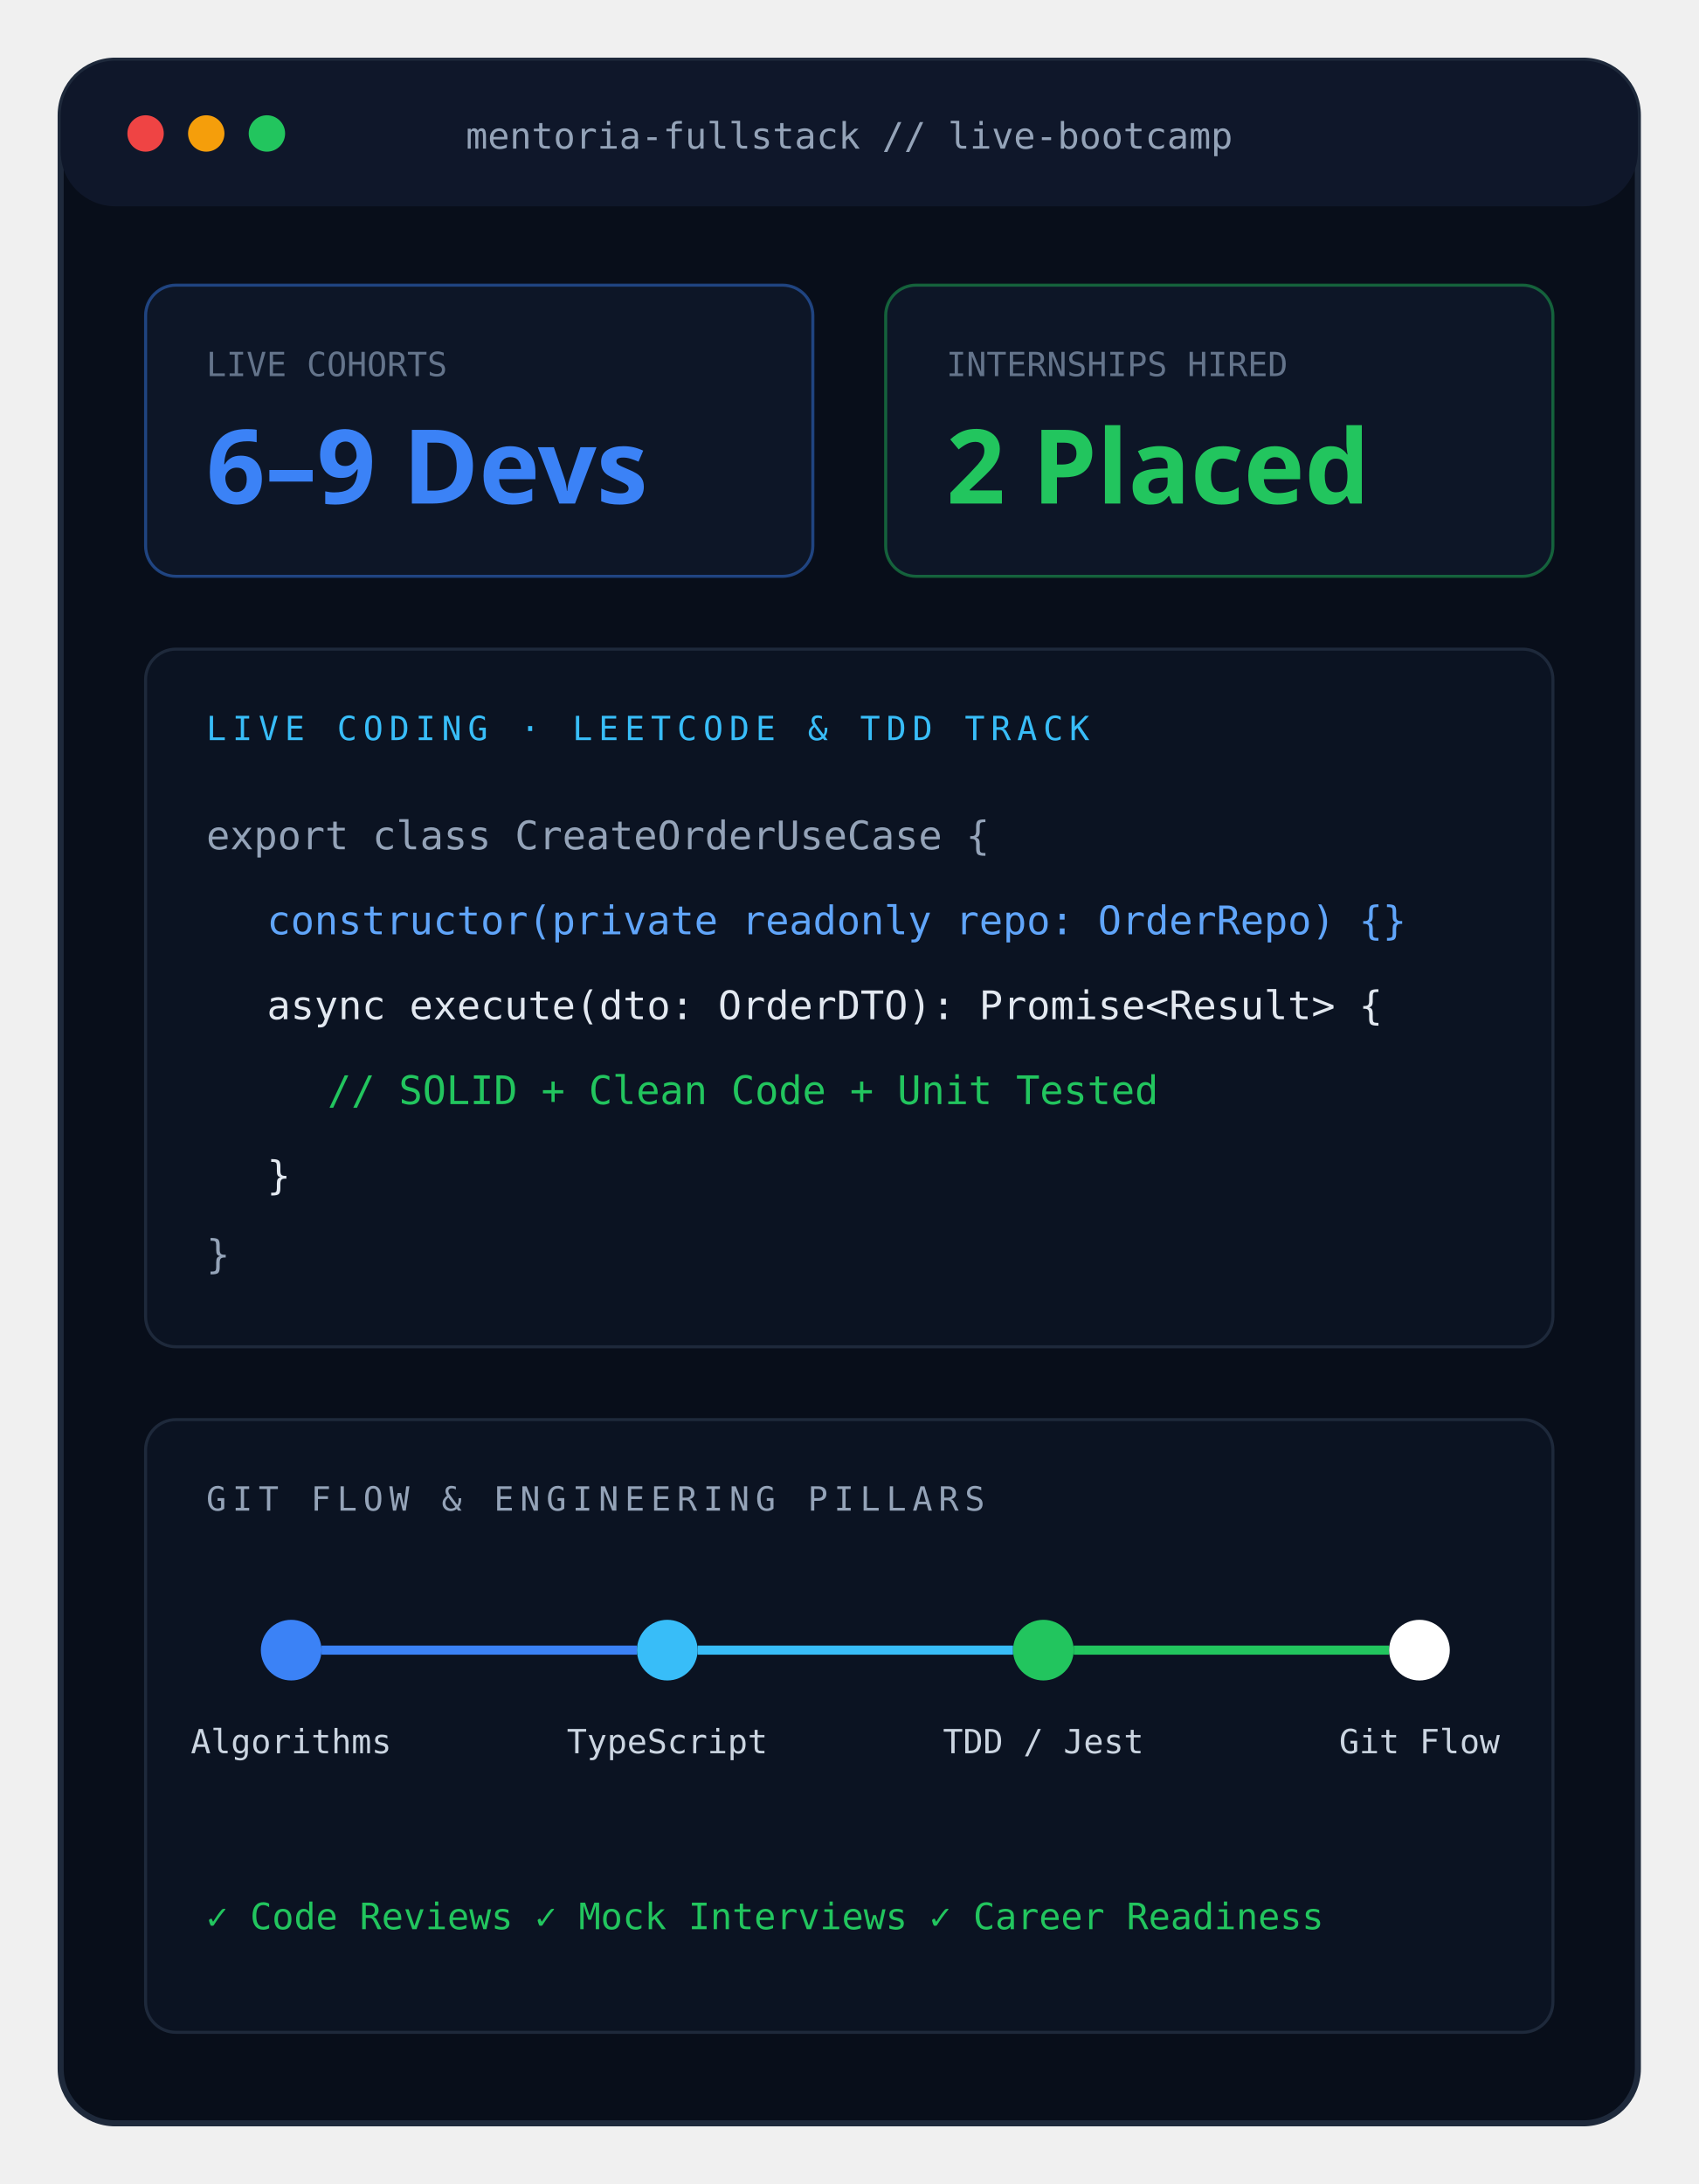
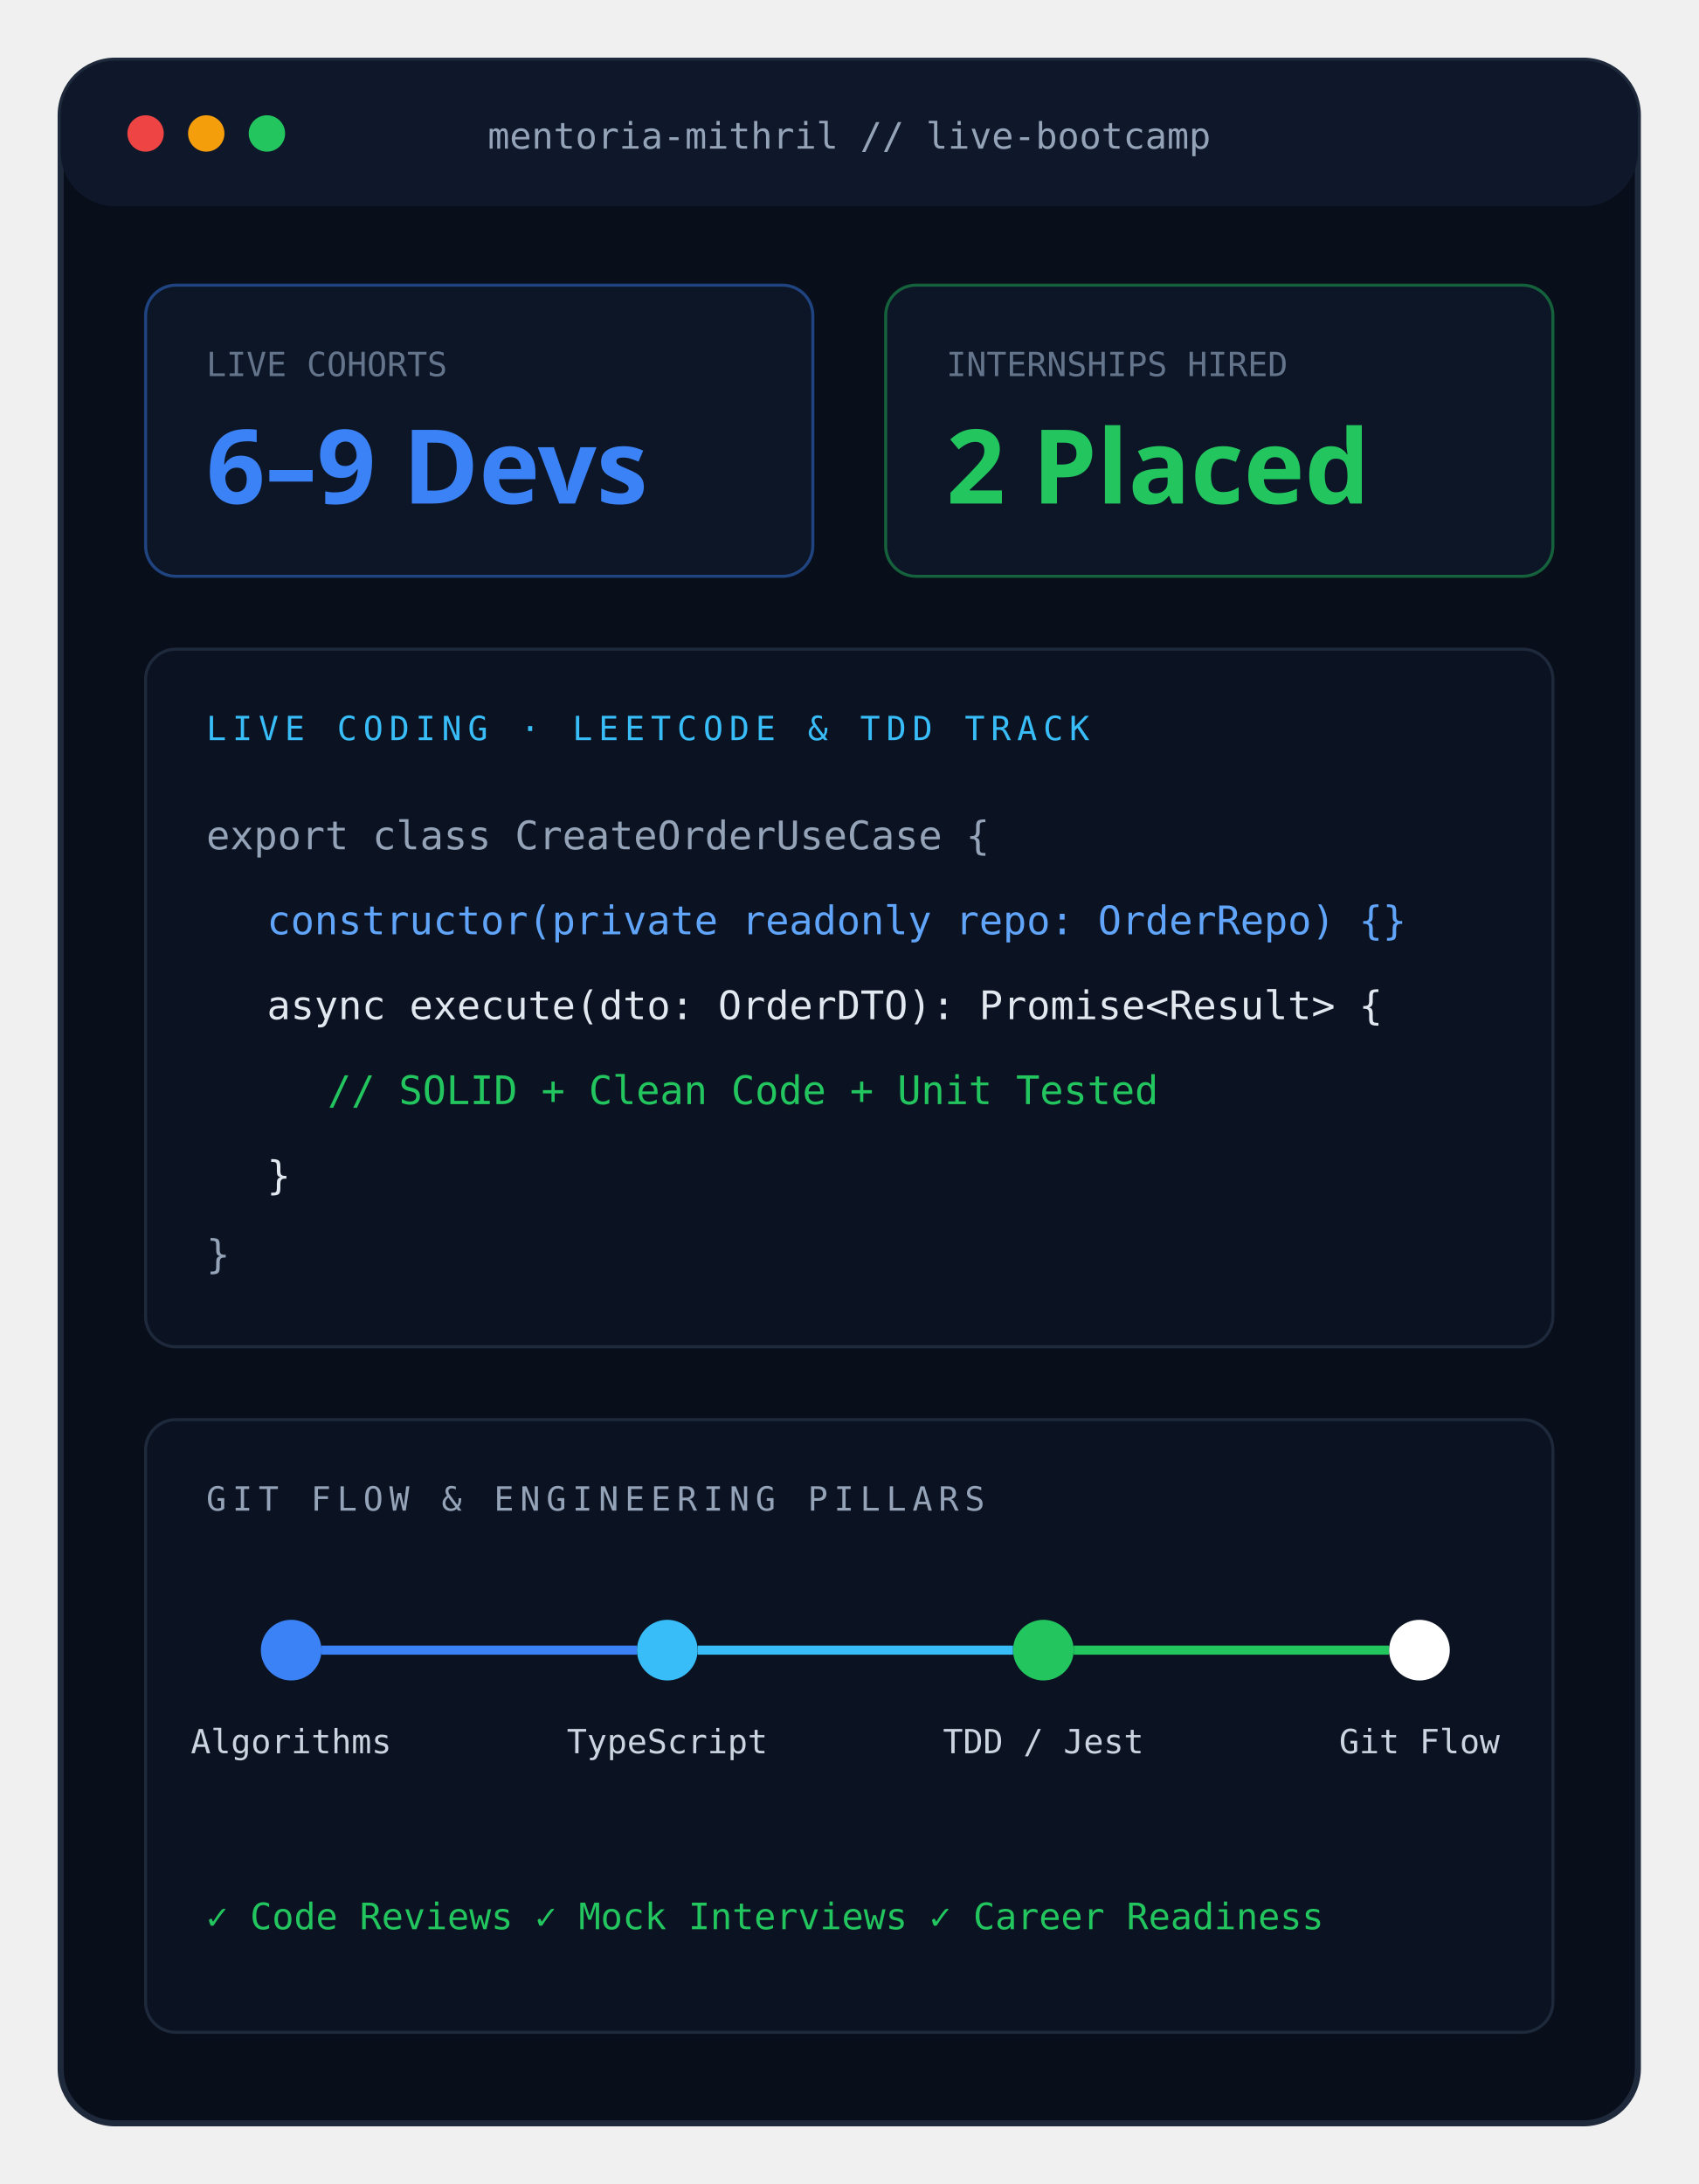
<svg xmlns="http://www.w3.org/2000/svg" viewBox="0 0 560 720" fill="none">
  <rect x="20" y="20" width="520" height="680" rx="18" fill="#080E1A" stroke="#1E293B" stroke-width="2" />
  <rect x="20" y="20" width="520" height="48" rx="18" fill="#0F172A" />
  <circle cx="48" cy="44" r="6" fill="#EF4444" />
  <circle cx="68" cy="44" r="6" fill="#F59E0B" />
  <circle cx="88" cy="44" r="6" fill="#22C55E" />
-   <text x="280" y="49" text-anchor="middle" fill="#94A3B8" font-family="monospace" font-size="12">mentoria-fullstack // live-bootcamp</text>
+   <text x="280" y="49" text-anchor="middle" fill="#94A3B8" font-family="monospace" font-size="12">mentoria-mithril // live-bootcamp</text>
  <rect x="48" y="94" width="220" height="96" rx="10" fill="#0D1627" stroke="#3B82F6" stroke-opacity="0.45" />
  <text x="68" y="124" fill="#64748B" font-family="monospace" font-size="11">LIVE COHORTS</text>
  <text x="68" y="166" fill="#3B82F6" font-family="Montserrat, sans-serif" font-weight="800" font-size="34">6–9 Devs</text>
  <rect x="292" y="94" width="220" height="96" rx="10" fill="#0D1627" stroke="#22C55E" stroke-opacity="0.45" />
  <text x="312" y="124" fill="#64748B" font-family="monospace" font-size="11">INTERNSHIPS HIRED</text>
  <text x="312" y="166" fill="#22C55E" font-family="Montserrat, sans-serif" font-weight="800" font-size="34">2 Placed</text>
  <rect x="48" y="214" width="464" height="230" rx="10" fill="#0B1322" stroke="#1E293B" />
  <text x="68" y="244" fill="#38BDF8" font-family="monospace" font-size="11" letter-spacing="2">LIVE CODING · LEETCODE &amp; TDD TRACK</text>
  <text x="68" y="280" fill="#94A3B8" font-family="monospace" font-size="13">export class CreateOrderUseCase {</text>
  <text x="88" y="308" fill="#60A5FA" font-family="monospace" font-size="13">constructor(private readonly repo: OrderRepo) {}</text>
  <text x="88" y="336" fill="#E2E8F0" font-family="monospace" font-size="13">async execute(dto: OrderDTO): Promise&lt;Result&gt; {</text>
  <text x="108" y="364" fill="#22C55E" font-family="monospace" font-size="13">// SOLID + Clean Code + Unit Tested</text>
  <text x="88" y="392" fill="#E2E8F0" font-family="monospace" font-size="13">}</text>
  <text x="68" y="418" fill="#94A3B8" font-family="monospace" font-size="13">}</text>
  <rect x="48" y="468" width="464" height="202" rx="10" fill="#0B1322" stroke="#1E293B" />
  <text x="68" y="498" fill="#94A3B8" font-family="monospace" font-size="11" letter-spacing="2">GIT FLOW &amp; ENGINEERING PILLARS</text>
  <circle cx="96" cy="544" r="10" fill="#3B82F6" />
  <line x1="106" y1="544" x2="210" y2="544" stroke="#3B82F6" stroke-width="3" />
  <circle cx="220" cy="544" r="10" fill="#38BDF8" />
  <line x1="230" y1="544" x2="334" y2="544" stroke="#38BDF8" stroke-width="3" />
  <circle cx="344" cy="544" r="10" fill="#22C55E" />
  <line x1="354" y1="544" x2="458" y2="544" stroke="#22C55E" stroke-width="3" />
  <circle cx="468" cy="544" r="10" fill="#FFFFFF" />
  <text x="96" y="578" text-anchor="middle" fill="#CBD5E1" font-family="monospace" font-size="11">Algorithms</text>
  <text x="220" y="578" text-anchor="middle" fill="#CBD5E1" font-family="monospace" font-size="11">TypeScript</text>
  <text x="344" y="578" text-anchor="middle" fill="#CBD5E1" font-family="monospace" font-size="11">TDD / Jest</text>
  <text x="468" y="578" text-anchor="middle" fill="#CBD5E1" font-family="monospace" font-size="11">Git Flow</text>
  <text x="68" y="636" fill="#22C55E" font-family="monospace" font-size="12">✓ Code Reviews   ✓ Mock Interviews   ✓ Career Readiness</text>
</svg>
